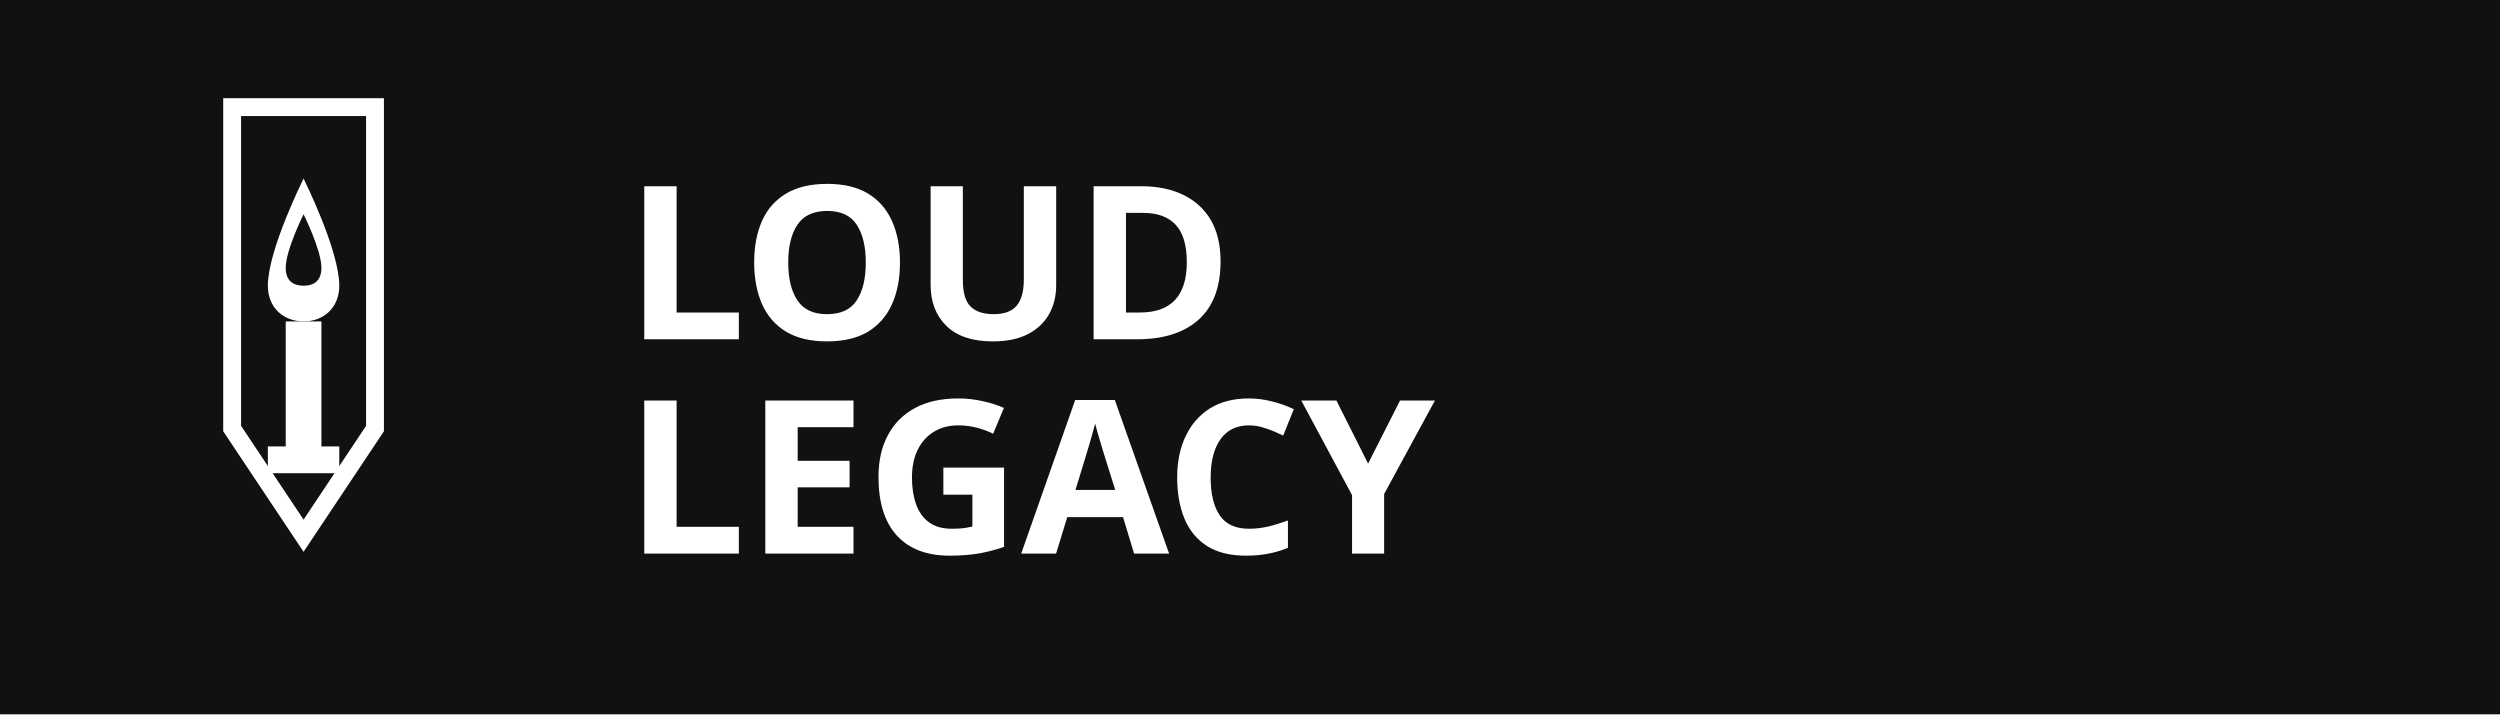
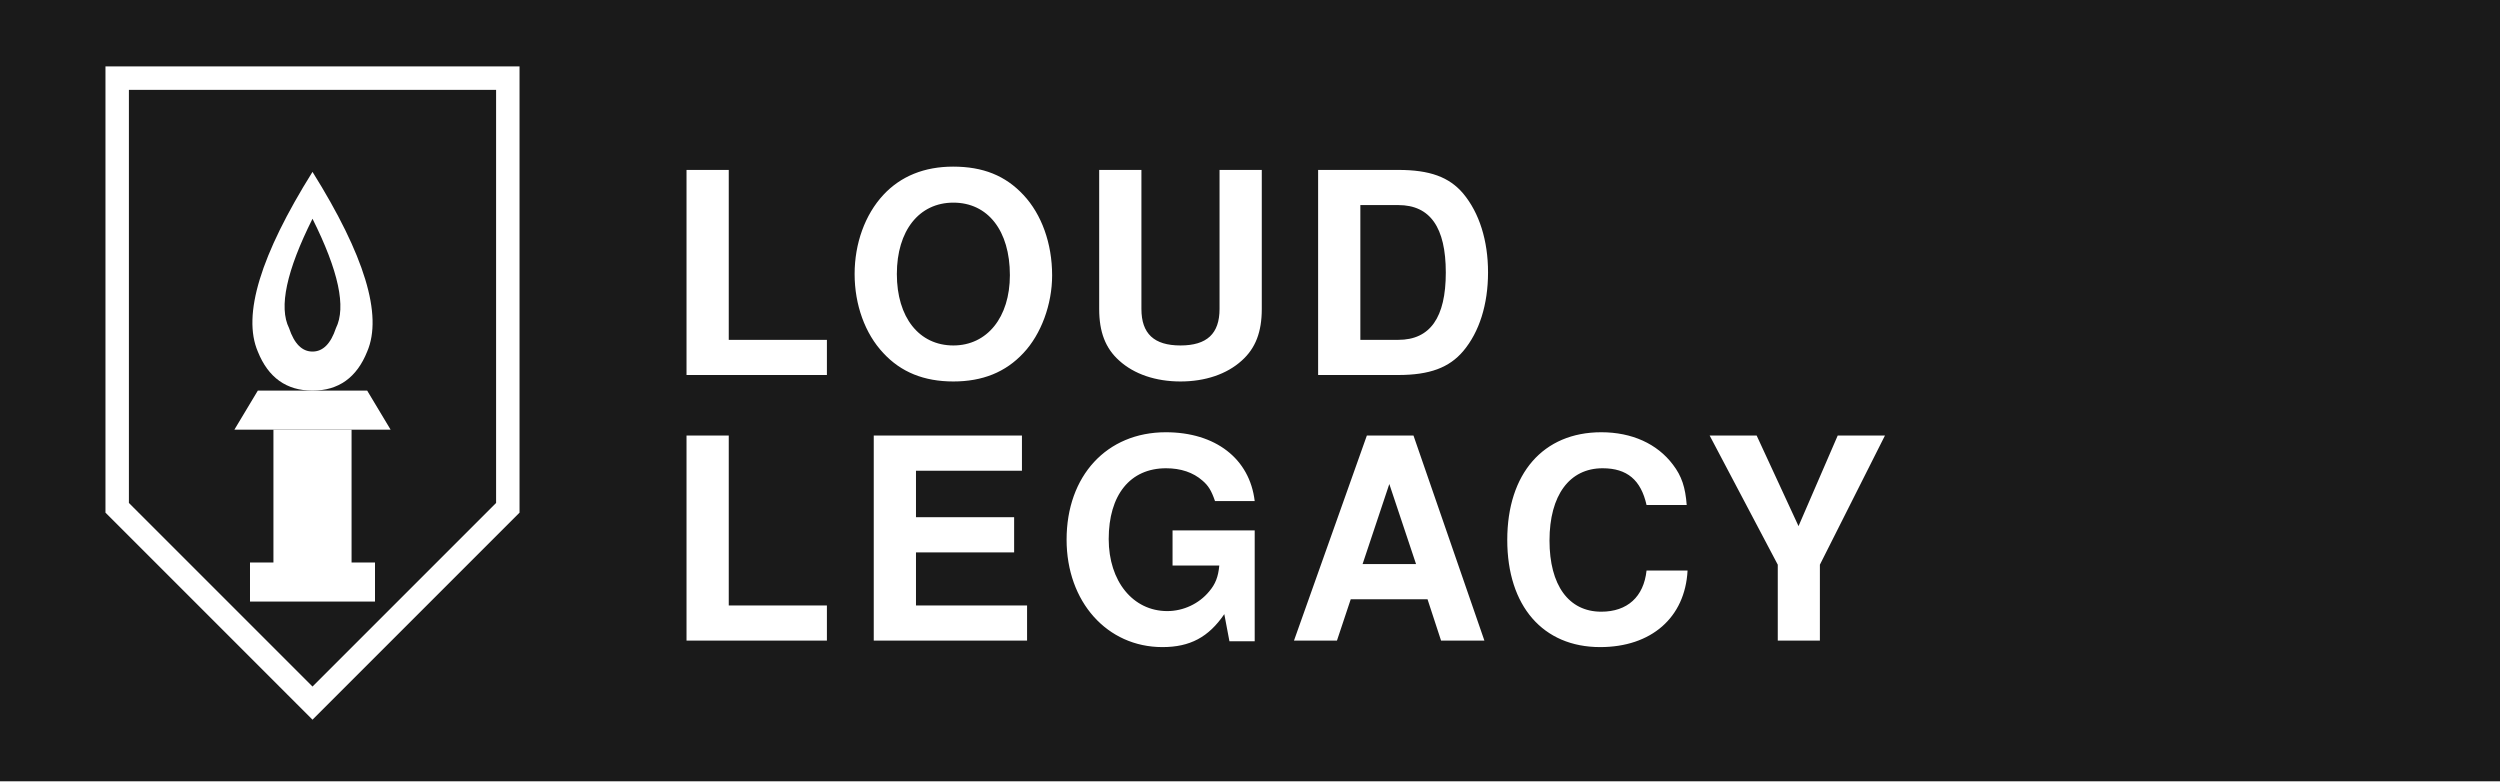
- <svg xmlns="http://www.w3.org/2000/svg" viewBox="0 0 280 80" fill="none">
-   <rect width="280" height="80" fill="#111111" />
-   <g transform="translate(10, 8)">
-     <path d="M16 4 L32 4 L32 40 L24 52 L16 40 Z" fill="none" stroke="white" stroke-width="2" />
-     <rect x="22" y="28" width="4" height="16" fill="white" />
-     <rect x="20" y="42" width="8" height="3" fill="white" />
-     <path d="M24 12 C24 12 20 20 20 24 C20 26.5 21.8 28 24 28 C26.2 28 28 26.5 28 24 C28 20 24 12 24 12" fill="white" />
-     <path d="M24 16 C24 16 22 20 22 22 C22 23.5 22.9 24 24 24 C25.1 24 26 23.5 26 22 C26 20 24 16 24 16" fill="#111111" />
+ <svg xmlns="http://www.w3.org/2000/svg" viewBox="0 0 320 100" fill="none">
+   <rect width="320" height="100" fill="#1a1a1a" />
+   <g transform="translate(15, 10)">
+     <path d="M0 0 L50 0 L50 55 L25 80 L0 55 Z" fill="none" stroke="white" stroke-width="3" />
+     <rect x="20" y="45" width="10" height="20" fill="white" />
+     <rect x="17" y="62" width="16" height="5" fill="white" />
+     <path d="M15 45 L35 45 L32 40 L18 40 Z" fill="white" />
+     <path d="M25 12 Q15 28 18 35 Q20 40 25 40 Q30 40 32 35 Q35 28 25 12" fill="white" />
+     <path d="M25 18 Q20 28 22 32 Q23 35 25 35 Q27 35 28 32 Q30 28 25 18" fill="#1a1a1a" />
  </g>
-   <text x="70" y="38" font-family="Arial Black, sans-serif" font-size="24" font-weight="900" fill="white">LOUD</text>
-   <text x="70" y="62" font-family="Arial Black, sans-serif" font-size="24" font-weight="900" fill="white">LEGACY</text>
+   <text x="85" y="48" font-family="Arial Black, Helvetica, sans-serif" font-size="36" font-weight="900" fill="white" letter-spacing="2">LOUD</text>
+   <text x="85" y="82" font-family="Arial Black, Helvetica, sans-serif" font-size="36" font-weight="900" fill="white" letter-spacing="2">LEGACY</text>
</svg>
